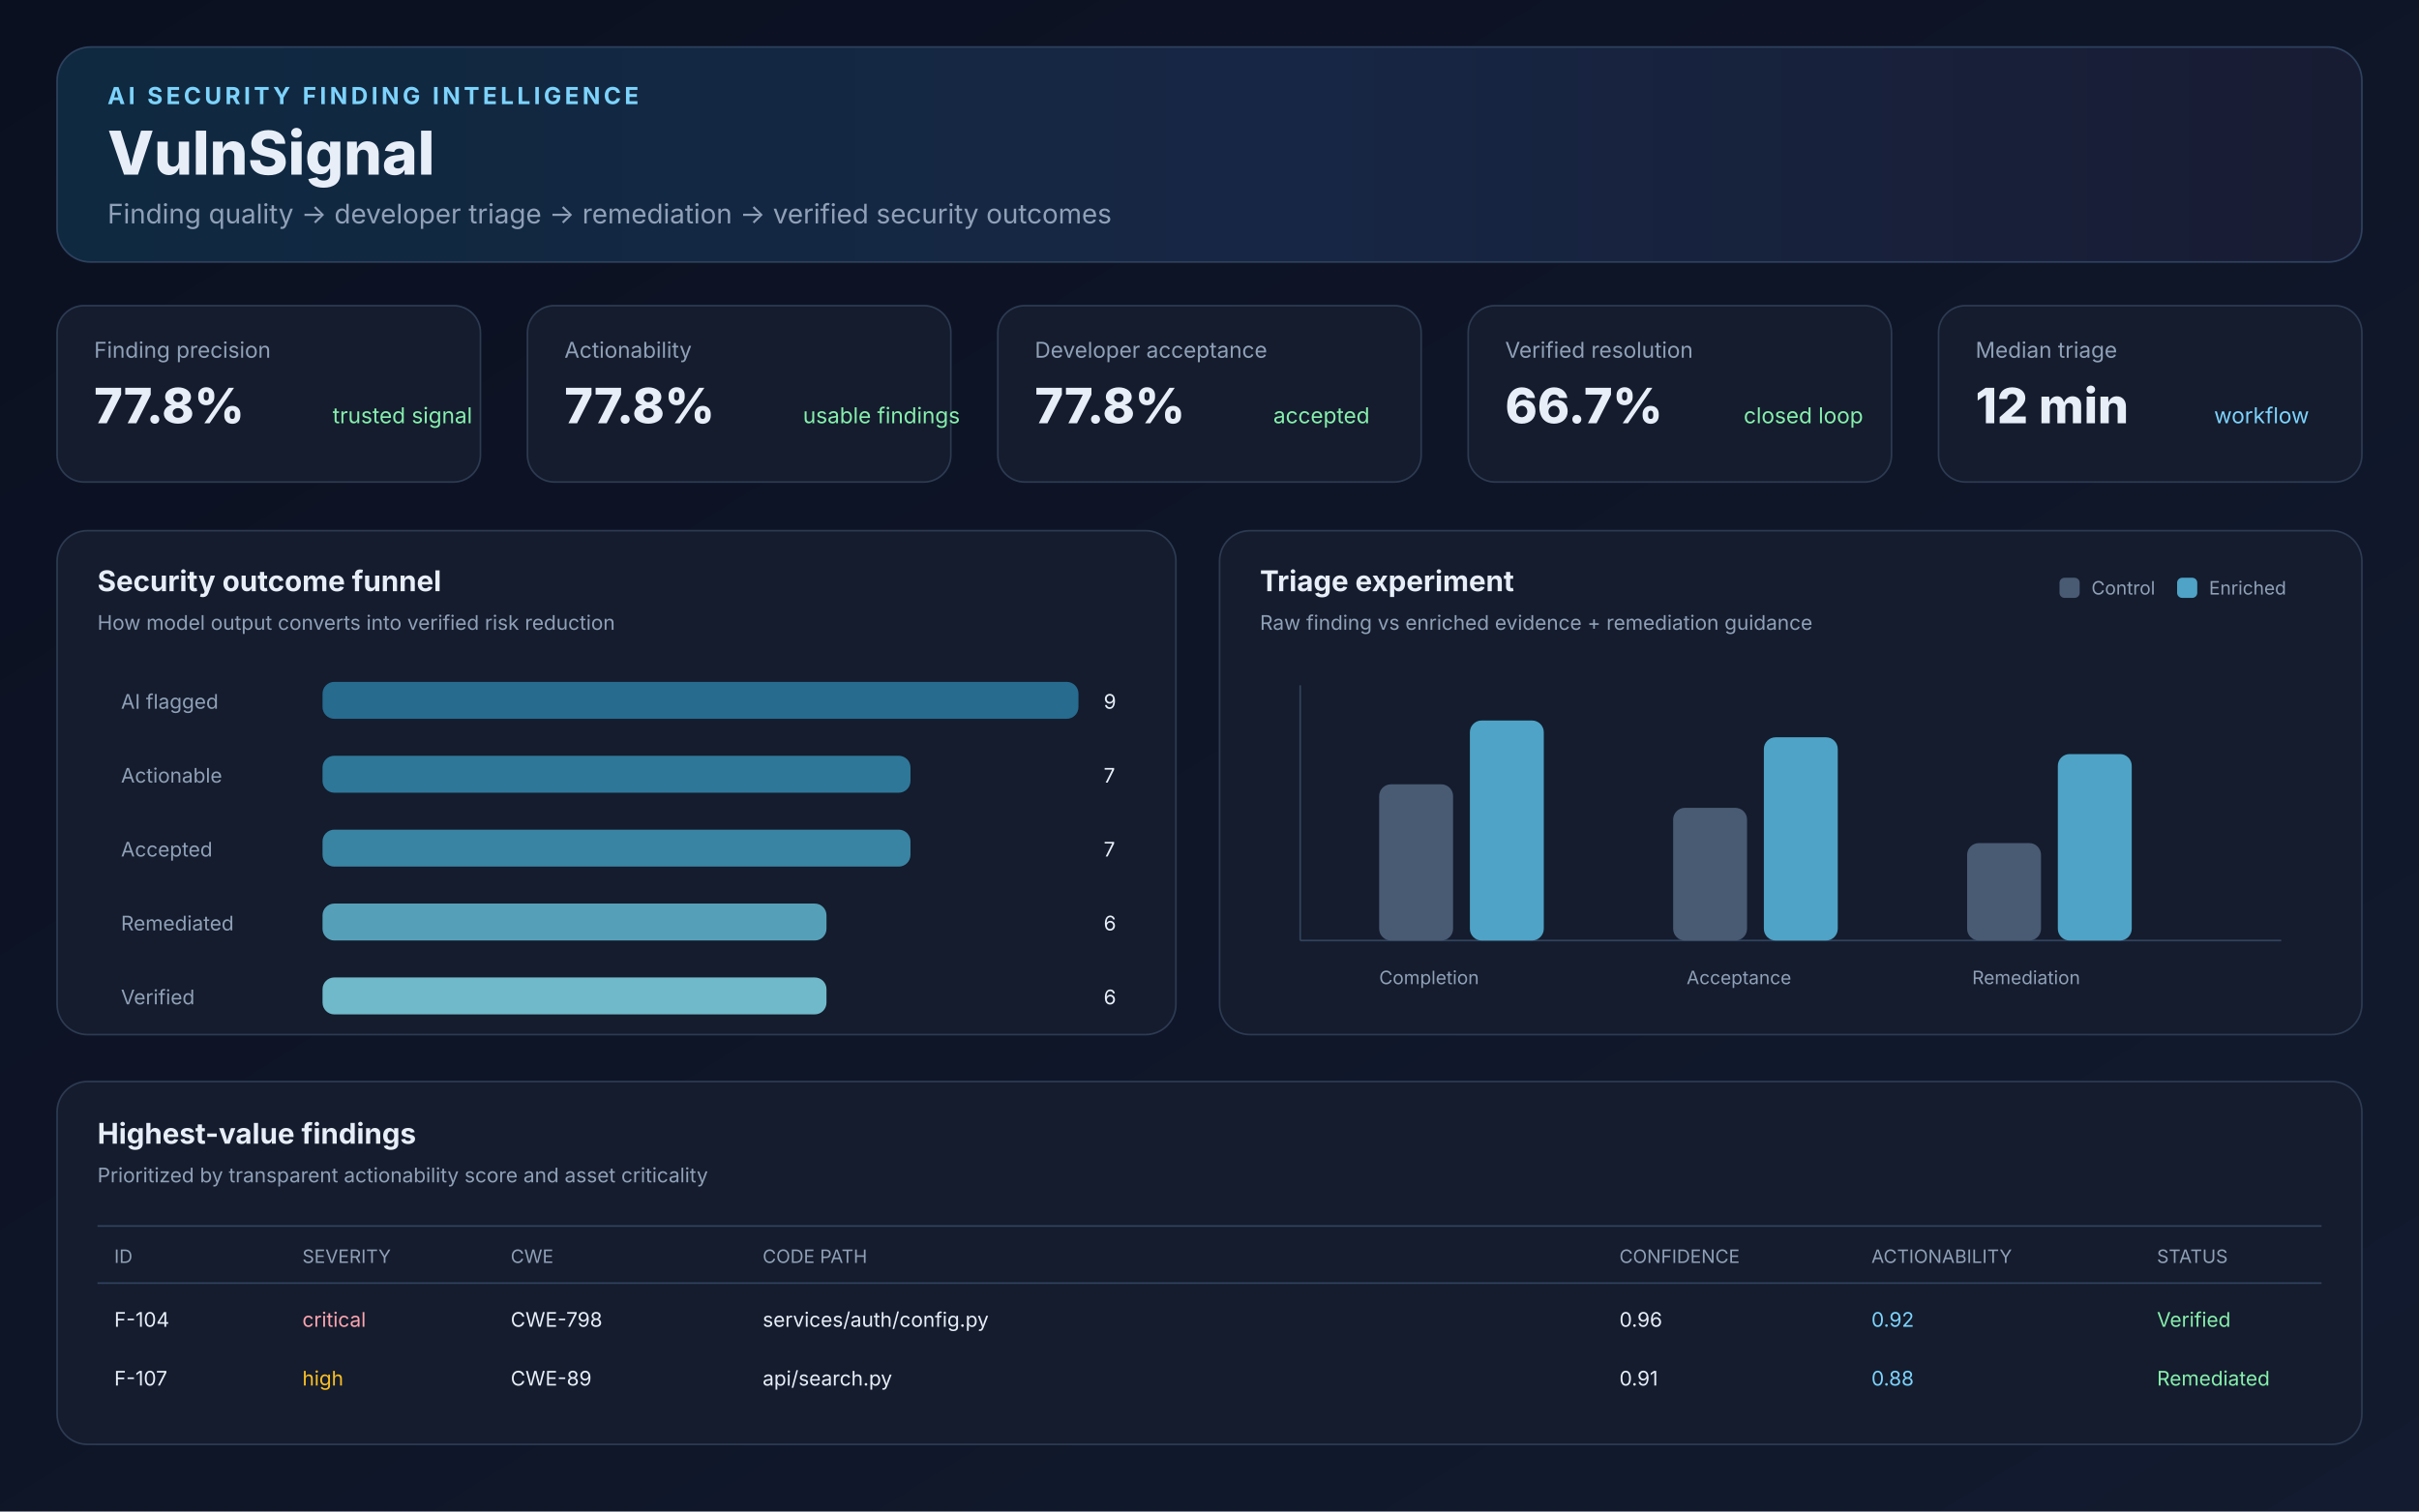
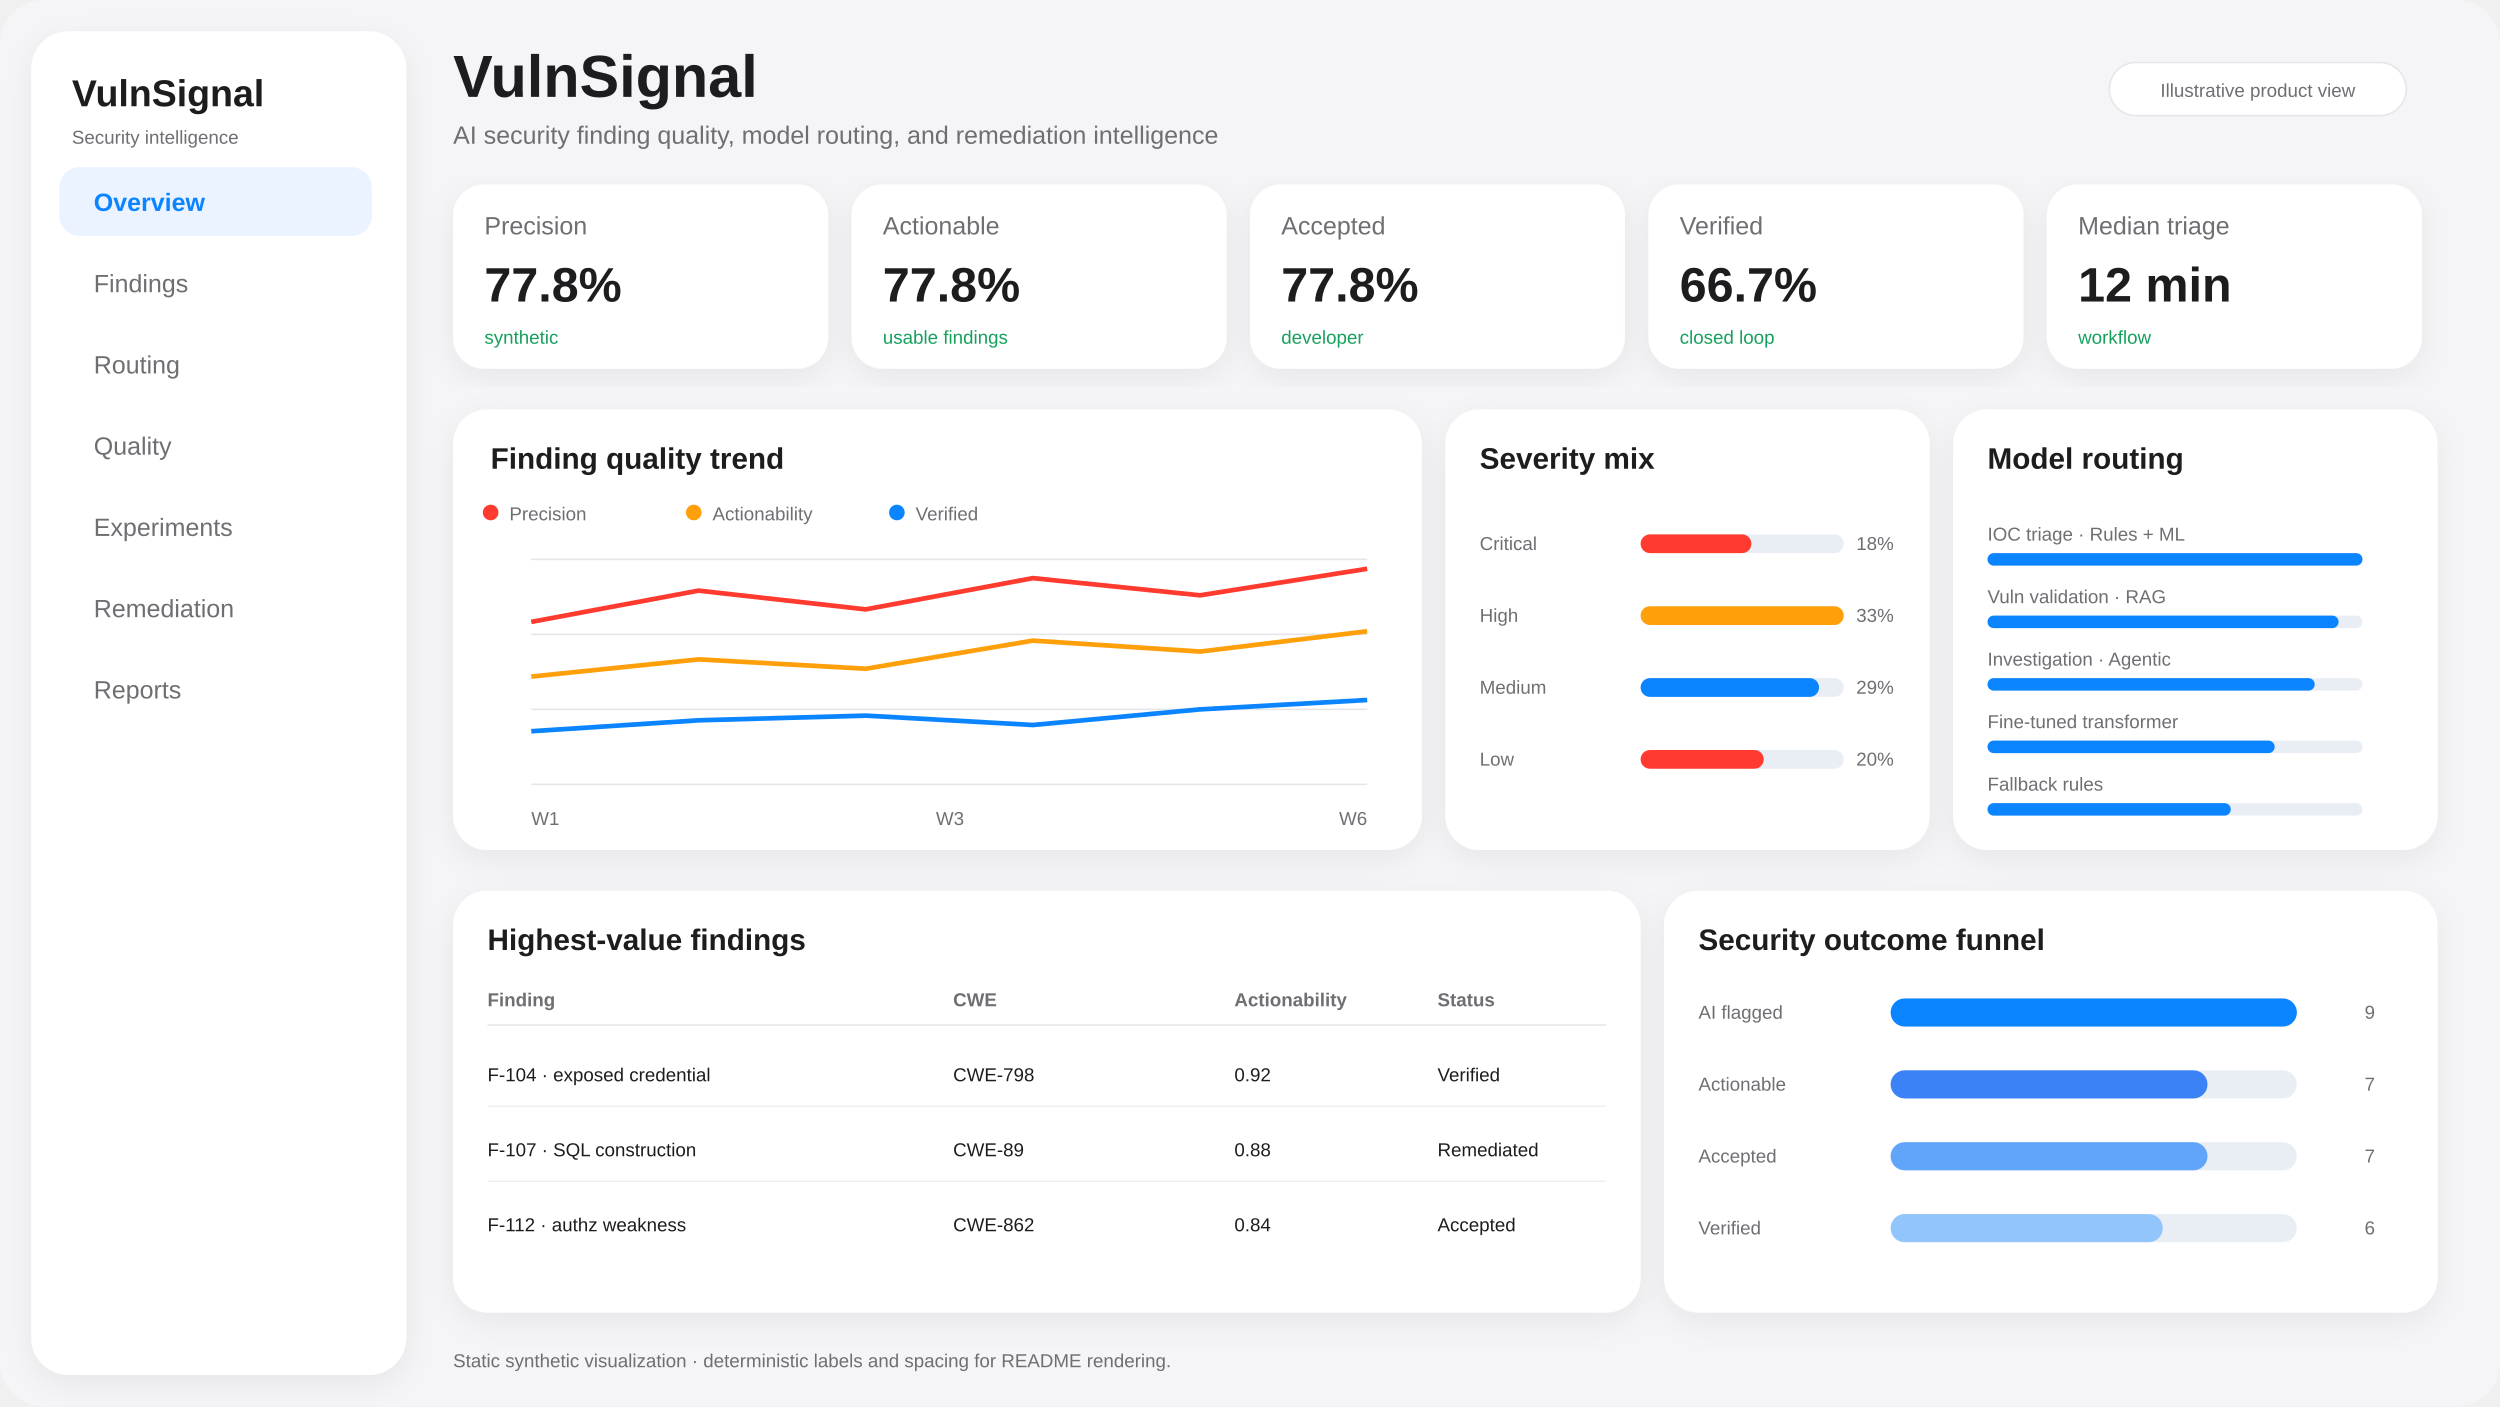
- <svg xmlns="http://www.w3.org/2000/svg" width="1440" height="900" viewBox="0 0 1440 900" role="img" aria-labelledby="title desc">
+ <svg xmlns="http://www.w3.org/2000/svg" width="1600" height="900" viewBox="0 0 1600 900">
  <defs>
-     <linearGradient id="bg" x1="0" y1="0" x2="1" y2="1">
-       <stop offset="0" stop-color="#0b1020" />
-       <stop offset="1" stop-color="#121b2f" />
-     </linearGradient>
-     <linearGradient id="hero" x1="0" y1="0" x2="1" y2="0">
-       <stop offset="0" stop-color="#0f2940" />
-       <stop offset="0.55" stop-color="#172644" />
-       <stop offset="1" stop-color="#181c33" />
-     </linearGradient>
-     <style>
-       .t{font-family:Inter,ui-sans-serif,system-ui,-apple-system,BlinkMacSystemFont,"Segoe UI",sans-serif;fill:#e8eef8}
-       .muted{fill:#8fa0b7}.cyan{fill:#7dd3fc}.good{fill:#86efac}.warn{fill:#fbbf24}.bad{fill:#fda4af}
-       .card{fill:#141c2d;stroke:#2c3a52;stroke-width:1}.line{stroke:#31425d;stroke-width:1}
-     </style>
+     <style>text{font-family:-apple-system,BlinkMacSystemFont,"Segoe UI",Arial,sans-serif;fill:#1d1d1f}.m{fill:#6e6e73}.b{fill:#0a84ff}.g{fill:#15a05c}.r{fill:#ff3b30}.o{fill:#ff9f0a}.card{fill:#fff}.grid{stroke:#e5e5ea}.sm{font-size:12px}.md{font-size:16px}.h{font-weight:700}</style>
+     <filter id="s">
+       <feDropShadow dx="0" dy="6" stdDeviation="10" flood-opacity=".06" />
+     </filter>
  </defs>
-   <rect width="1440" height="900" fill="url(#bg)" />
-   <rect x="34" y="28" width="1372" height="128" rx="20" fill="url(#hero)" stroke="#2d415d" />
-   <text x="64" y="62" class="t cyan" font-size="14" font-weight="700" letter-spacing="2">AI SECURITY FINDING INTELLIGENCE</text>
-   <text x="64" y="104" class="t" font-size="36" font-weight="800">VulnSignal</text>
-   <text x="64" y="133" class="t muted" font-size="16">Finding quality → developer triage → remediation → verified security outcomes</text>
-   <g transform="translate(34 182)">
-     <g>
-       <rect class="card" width="252" height="105" rx="16" />
-       <text x="22" y="31" class="t muted" font-size="13">Finding precision</text>
-       <text x="22" y="70" class="t" font-size="29" font-weight="800">77.8%</text>
-       <text x="164" y="70" class="t good" font-size="13">trusted signal</text>
-     </g>
-     <g transform="translate(280 0)">
-       <rect class="card" width="252" height="105" rx="16" />
-       <text x="22" y="31" class="t muted" font-size="13">Actionability</text>
-       <text x="22" y="70" class="t" font-size="29" font-weight="800">77.8%</text>
-       <text x="164" y="70" class="t good" font-size="13">usable findings</text>
-     </g>
-     <g transform="translate(560 0)">
-       <rect class="card" width="252" height="105" rx="16" />
-       <text x="22" y="31" class="t muted" font-size="13">Developer acceptance</text>
-       <text x="22" y="70" class="t" font-size="29" font-weight="800">77.8%</text>
-       <text x="164" y="70" class="t good" font-size="13">accepted</text>
-     </g>
-     <g transform="translate(840 0)">
-       <rect class="card" width="252" height="105" rx="16" />
-       <text x="22" y="31" class="t muted" font-size="13">Verified resolution</text>
-       <text x="22" y="70" class="t" font-size="29" font-weight="800">66.7%</text>
-       <text x="164" y="70" class="t good" font-size="13">closed loop</text>
-     </g>
-     <g transform="translate(1120 0)">
-       <rect class="card" width="252" height="105" rx="16" />
-       <text x="22" y="31" class="t muted" font-size="13">Median triage</text>
-       <text x="22" y="70" class="t" font-size="29" font-weight="800">12 min</text>
-       <text x="164" y="70" class="t cyan" font-size="13">workflow</text>
-     </g>
+   <rect width="1600" height="900" rx="28" fill="#f5f5f7" />
+   <rect x="20" y="20" width="240" height="860" rx="24" class="card" filter="url(#s)" />
+   <text x="46" y="68" font-size="24" class="h">VulnSignal</text>
+   <text x="46" y="92" class="m sm">Security intelligence</text>
+   <rect x="38" y="107" width="200" height="44" rx="13" fill="#eaf3ff" />
+   <text x="60" y="135" class="b md h">Overview</text>
+   <text x="60" y="187" class="m md">Findings</text>
+   <text x="60" y="239" class="m md">Routing</text>
+   <text x="60" y="291" class="m md">Quality</text>
+   <text x="60" y="343" class="m md">Experiments</text>
+   <text x="60" y="395" class="m md">Remediation</text>
+   <text x="60" y="447" class="m md">Reports</text>
+   <text x="290" y="62" font-size="38" class="h">VulnSignal</text>
+   <text x="290" y="92" class="m md">AI security finding quality, model routing, and remediation intelligence</text>
+   <rect x="1350" y="40" width="190" height="34" rx="17" fill="#fff" stroke="#e5e5ea" />
+   <text x="1445" y="62" text-anchor="middle" class="m sm">Illustrative product view</text>
+   <g filter="url(#s)">
+     <rect x="290" y="118" width="240" height="118" rx="20" class="card" />
  </g>
-   <g transform="translate(34 316)">
-     <rect class="card" width="666" height="300" rx="18" />
-     <text x="24" y="36" class="t" font-size="17" font-weight="700">Security outcome funnel</text>
-     <text x="24" y="59" class="t muted" font-size="12">How model output converts into verified risk reduction</text>
-     <g transform="translate(38 88)">
-       <text x="0" y="18" class="t muted" font-size="12">AI flagged</text>
-       <rect x="120" y="2" width="450" height="22" rx="7" fill="#276b8f" />
-       <text x="585" y="18" class="t" font-size="12">9</text>
-       <text x="0" y="62" class="t muted" font-size="12">Actionable</text>
-       <rect x="120" y="46" width="350" height="22" rx="7" fill="#2e7799" />
-       <text x="585" y="62" class="t" font-size="12">7</text>
-       <text x="0" y="106" class="t muted" font-size="12">Accepted</text>
-       <rect x="120" y="90" width="350" height="22" rx="7" fill="#3a84a3" />
-       <text x="585" y="106" class="t" font-size="12">7</text>
-       <text x="0" y="150" class="t muted" font-size="12">Remediated</text>
-       <rect x="120" y="134" width="300" height="22" rx="7" fill="#55a0b8" />
-       <text x="585" y="150" class="t" font-size="12">6</text>
-       <text x="0" y="194" class="t muted" font-size="12">Verified</text>
-       <rect x="120" y="178" width="300" height="22" rx="7" fill="#70b9ca" />
-       <text x="585" y="194" class="t" font-size="12">6</text>
-     </g>
-     <g transform="translate(692 0)">
-       <rect class="card" width="680" height="300" rx="18" />
-       <text x="24" y="36" class="t" font-size="17" font-weight="700">Triage experiment</text>
-       <text x="24" y="59" class="t muted" font-size="12">Raw finding vs enriched evidence + remediation guidance</text>
-       <line x1="48" y1="244" x2="632" y2="244" class="line" />
-       <line x1="48" y1="92" x2="48" y2="244" class="line" />
-       <g transform="translate(95 0)">
-         <rect x="0" y="151" width="44" height="93" rx="7" fill="#495a73" />
-         <rect x="54" y="113" width="44" height="131" rx="7" fill="#4ea3c6" />
-         <text x="0" y="270" class="t muted" font-size="11">Completion</text>
-       </g>
-       <g transform="translate(270 0)">
-         <rect x="0" y="165" width="44" height="79" rx="7" fill="#495a73" />
-         <rect x="54" y="123" width="44" height="121" rx="7" fill="#4ea3c6" />
-         <text x="8" y="270" class="t muted" font-size="11">Acceptance</text>
-       </g>
-       <g transform="translate(445 0)">
-         <rect x="0" y="186" width="44" height="58" rx="7" fill="#495a73" />
-         <rect x="54" y="133" width="44" height="111" rx="7" fill="#4ea3c6" />
-         <text x="3" y="270" class="t muted" font-size="11">Remediation</text>
-       </g>
-       <rect x="500" y="28" width="12" height="12" rx="3" fill="#495a73" />
-       <text x="519" y="38" class="t muted" font-size="11">Control</text>
-       <rect x="570" y="28" width="12" height="12" rx="3" fill="#4ea3c6" />
-       <text x="589" y="38" class="t muted" font-size="11">Enriched</text>
-     </g>
+   <text x="310" y="150" class="m md">Precision</text>
+   <text x="310" y="193" font-size="31" class="h">77.8%</text>
+   <text x="310" y="220" class="g sm">synthetic</text>
+   <g filter="url(#s)">
+     <rect x="545" y="118" width="240" height="118" rx="20" class="card" />
  </g>
-   <g transform="translate(34 644)">
-     <rect class="card" width="1372" height="216" rx="18" />
-     <text x="24" y="37" class="t" font-size="17" font-weight="700">Highest-value findings</text>
-     <text x="24" y="60" class="t muted" font-size="12">Prioritized by transparent actionability score and asset criticality</text>
-     <line x1="24" y1="86" x2="1348" y2="86" class="line" />
-     <text x="34" y="108" class="t muted" font-size="11">ID</text>
-     <text x="146" y="108" class="t muted" font-size="11">SEVERITY</text>
-     <text x="270" y="108" class="t muted" font-size="11">CWE</text>
-     <text x="420" y="108" class="t muted" font-size="11">CODE PATH</text>
-     <text x="930" y="108" class="t muted" font-size="11">CONFIDENCE</text>
-     <text x="1080" y="108" class="t muted" font-size="11">ACTIONABILITY</text>
-     <text x="1250" y="108" class="t muted" font-size="11">STATUS</text>
-     <line x1="24" y1="120" x2="1348" y2="120" class="line" />
-     <text x="34" y="146" class="t" font-size="12">F-104</text>
-     <text x="146" y="146" class="t bad" font-size="12">critical</text>
-     <text x="270" y="146" class="t" font-size="12">CWE-798</text>
-     <text x="420" y="146" class="t" font-size="12">services/auth/config.py</text>
-     <text x="930" y="146" class="t" font-size="12">0.96</text>
-     <text x="1080" y="146" class="t cyan" font-size="12">0.92</text>
-     <text x="1250" y="146" class="t good" font-size="12">Verified</text>
-     <text x="34" y="181" class="t" font-size="12">F-107</text>
-     <text x="146" y="181" class="t warn" font-size="12">high</text>
-     <text x="270" y="181" class="t" font-size="12">CWE-89</text>
-     <text x="420" y="181" class="t" font-size="12">api/search.py</text>
-     <text x="930" y="181" class="t" font-size="12">0.91</text>
-     <text x="1080" y="181" class="t cyan" font-size="12">0.88</text>
-     <text x="1250" y="181" class="t good" font-size="12">Remediated</text>
+   <text x="565" y="150" class="m md">Actionable</text>
+   <text x="565" y="193" font-size="31" class="h">77.8%</text>
+   <text x="565" y="220" class="g sm">usable findings</text>
+   <g filter="url(#s)">
+     <rect x="800" y="118" width="240" height="118" rx="20" class="card" />
  </g>
+   <text x="820" y="150" class="m md">Accepted</text>
+   <text x="820" y="193" font-size="31" class="h">77.8%</text>
+   <text x="820" y="220" class="g sm">developer</text>
+   <g filter="url(#s)">
+     <rect x="1055" y="118" width="240" height="118" rx="20" class="card" />
+   </g>
+   <text x="1075" y="150" class="m md">Verified</text>
+   <text x="1075" y="193" font-size="31" class="h">66.7%</text>
+   <text x="1075" y="220" class="g sm">closed loop</text>
+   <g filter="url(#s)">
+     <rect x="1310" y="118" width="240" height="118" rx="20" class="card" />
+   </g>
+   <text x="1330" y="150" class="m md">Median triage</text>
+   <text x="1330" y="193" font-size="31" class="h">12 min</text>
+   <text x="1330" y="220" class="g sm">workflow</text>
+   <g filter="url(#s)">
+     <rect x="290" y="262" width="620" height="282" rx="22" class="card" />
+     <rect x="925" y="262" width="310" height="282" rx="22" class="card" />
+     <rect x="1250" y="262" width="310" height="282" rx="22" class="card" />
+   </g>
+   <text x="314" y="300" font-size="19" class="h">Finding quality trend</text>
+   <circle cx="314" cy="328" r="5" fill="#ff3b30" />
+   <text x="326" y="333" class="m sm">Precision</text>
+   <circle cx="444" cy="328" r="5" fill="#ff9f0a" />
+   <text x="456" y="333" class="m sm">Actionability</text>
+   <circle cx="574" cy="328" r="5" fill="#0a84ff" />
+   <text x="586" y="333" class="m sm">Verified</text>
+   <line x1="340" y1="358" x2="875" y2="358" class="grid" />
+   <line x1="340" y1="406" x2="875" y2="406" class="grid" />
+   <line x1="340" y1="454" x2="875" y2="454" class="grid" />
+   <line x1="340" y1="502" x2="875" y2="502" class="grid" />
+   <polyline points="340,398 447,378 554,390 661,370 768,381 875,364" fill="none" stroke="#ff3b30" stroke-width="3" />
+   <polyline points="340,433 447,422 554,428 661,410 768,417 875,404" fill="none" stroke="#ff9f0a" stroke-width="3" />
+   <polyline points="340,468 447,461 554,458 661,464 768,454 875,448" fill="none" stroke="#0a84ff" stroke-width="3" />
+   <text x="340" y="528" class="m sm">W1</text>
+   <text x="608" y="528" text-anchor="middle" class="m sm">W3</text>
+   <text x="875" y="528" text-anchor="end" class="m sm">W6</text>
+   <text x="947" y="300" font-size="19" class="h">Severity mix</text>
+   <text x="947" y="352" class="m sm">Critical</text>
+   <rect x="1050" y="342" width="130" height="12" rx="6" fill="#e9eef5" />
+   <rect x="1050" y="342" width="70.9" height="12" rx="6" fill="#ff3b30" />
+   <text x="1212" y="352" text-anchor="end" class="m sm">18%</text>
+   <text x="947" y="398" class="m sm">High</text>
+   <rect x="1050" y="388" width="130" height="12" rx="6" fill="#e9eef5" />
+   <rect x="1050" y="388" width="130" height="12" rx="6" fill="#ff9f0a" />
+   <text x="1212" y="398" text-anchor="end" class="m sm">33%</text>
+   <text x="947" y="444" class="m sm">Medium</text>
+   <rect x="1050" y="434" width="130" height="12" rx="6" fill="#e9eef5" />
+   <rect x="1050" y="434" width="114.2" height="12" rx="6" fill="#0a84ff" />
+   <text x="1212" y="444" text-anchor="end" class="m sm">29%</text>
+   <text x="947" y="490" class="m sm">Low</text>
+   <rect x="1050" y="480" width="130" height="12" rx="6" fill="#e9eef5" />
+   <rect x="1050" y="480" width="78.8" height="12" rx="6" fill="#ff3b30" />
+   <text x="1212" y="490" text-anchor="end" class="m sm">20%</text>
+   <text x="1272" y="300" font-size="19" class="h">Model routing</text>
+   <text x="1272" y="346" class="m sm">IOC triage · Rules + ML</text>
+   <rect x="1272" y="354" width="240" height="8" rx="4" fill="#e9eef5" />
+   <rect x="1272" y="354" width="240" height="8" rx="4" fill="#0a84ff" />
+   <text x="1272" y="386" class="m sm">Vuln validation · RAG</text>
+   <rect x="1272" y="394" width="240" height="8" rx="4" fill="#e9eef5" />
+   <rect x="1272" y="394" width="224.7" height="8" rx="4" fill="#0a84ff" />
+   <text x="1272" y="426" class="m sm">Investigation · Agentic</text>
+   <rect x="1272" y="434" width="240" height="8" rx="4" fill="#e9eef5" />
+   <rect x="1272" y="434" width="209.4" height="8" rx="4" fill="#0a84ff" />
+   <text x="1272" y="466" class="m sm">Fine-tuned transformer</text>
+   <rect x="1272" y="474" width="240" height="8" rx="4" fill="#e9eef5" />
+   <rect x="1272" y="474" width="183.8" height="8" rx="4" fill="#0a84ff" />
+   <text x="1272" y="506" class="m sm">Fallback rules</text>
+   <rect x="1272" y="514" width="240" height="8" rx="4" fill="#e9eef5" />
+   <rect x="1272" y="514" width="155.7" height="8" rx="4" fill="#0a84ff" />
+   <g filter="url(#s)">
+     <rect x="290" y="570" width="760" height="270" rx="22" class="card" />
+     <rect x="1065" y="570" width="495" height="270" rx="22" class="card" />
+   </g>
+   <text x="312" y="608" font-size="19" class="h">Highest-value findings</text>
+   <text x="312" y="644" class="m sm h">Finding</text>
+   <text x="610" y="644" class="m sm h">CWE</text>
+   <text x="790" y="644" class="m sm h">Actionability</text>
+   <text x="920" y="644" class="m sm h">Status</text>
+   <line x1="312" y1="656" x2="1028" y2="656" class="grid" />
+   <text x="312" y="692" class="sm">F-104 · exposed credential</text>
+   <text x="610" y="692" class="sm">CWE-798</text>
+   <text x="790" y="692" class="sm">0.92</text>
+   <text x="920" y="692" class="sm">Verified</text>
+   <line x1="312" y1="708" x2="1028" y2="708" stroke="#f0f0f2" />
+   <text x="312" y="740" class="sm">F-107 · SQL construction</text>
+   <text x="610" y="740" class="sm">CWE-89</text>
+   <text x="790" y="740" class="sm">0.88</text>
+   <text x="920" y="740" class="sm">Remediated</text>
+   <line x1="312" y1="756" x2="1028" y2="756" stroke="#f0f0f2" />
+   <text x="312" y="788" class="sm">F-112 · authz weakness</text>
+   <text x="610" y="788" class="sm">CWE-862</text>
+   <text x="790" y="788" class="sm">0.84</text>
+   <text x="920" y="788" class="sm">Accepted</text>
+   <text x="1087" y="608" font-size="19" class="h">Security outcome funnel</text>
+   <text x="1087" y="652" class="m sm">AI flagged</text>
+   <rect x="1210" y="639" width="260" height="18" rx="9" fill="#e9eef5" />
+   <rect x="1210" y="639" width="260" height="18" rx="9" fill="#0a84ff" />
+   <text x="1520" y="652" text-anchor="end" class="m sm">9</text>
+   <text x="1087" y="698" class="m sm">Actionable</text>
+   <rect x="1210" y="685" width="260" height="18" rx="9" fill="#e9eef5" />
+   <rect x="1210" y="685" width="202.8" height="18" rx="9" fill="#3b82f6" />
+   <text x="1520" y="698" text-anchor="end" class="m sm">7</text>
+   <text x="1087" y="744" class="m sm">Accepted</text>
+   <rect x="1210" y="731" width="260" height="18" rx="9" fill="#e9eef5" />
+   <rect x="1210" y="731" width="202.8" height="18" rx="9" fill="#60a5fa" />
+   <text x="1520" y="744" text-anchor="end" class="m sm">7</text>
+   <text x="1087" y="790" class="m sm">Verified</text>
+   <rect x="1210" y="777" width="260" height="18" rx="9" fill="#e9eef5" />
+   <rect x="1210" y="777" width="174.2" height="18" rx="9" fill="#93c5fd" />
+   <text x="1520" y="790" text-anchor="end" class="m sm">6</text>
+   <text x="290" y="875" class="m sm">Static synthetic visualization · deterministic labels and spacing for README rendering.</text>
</svg>
